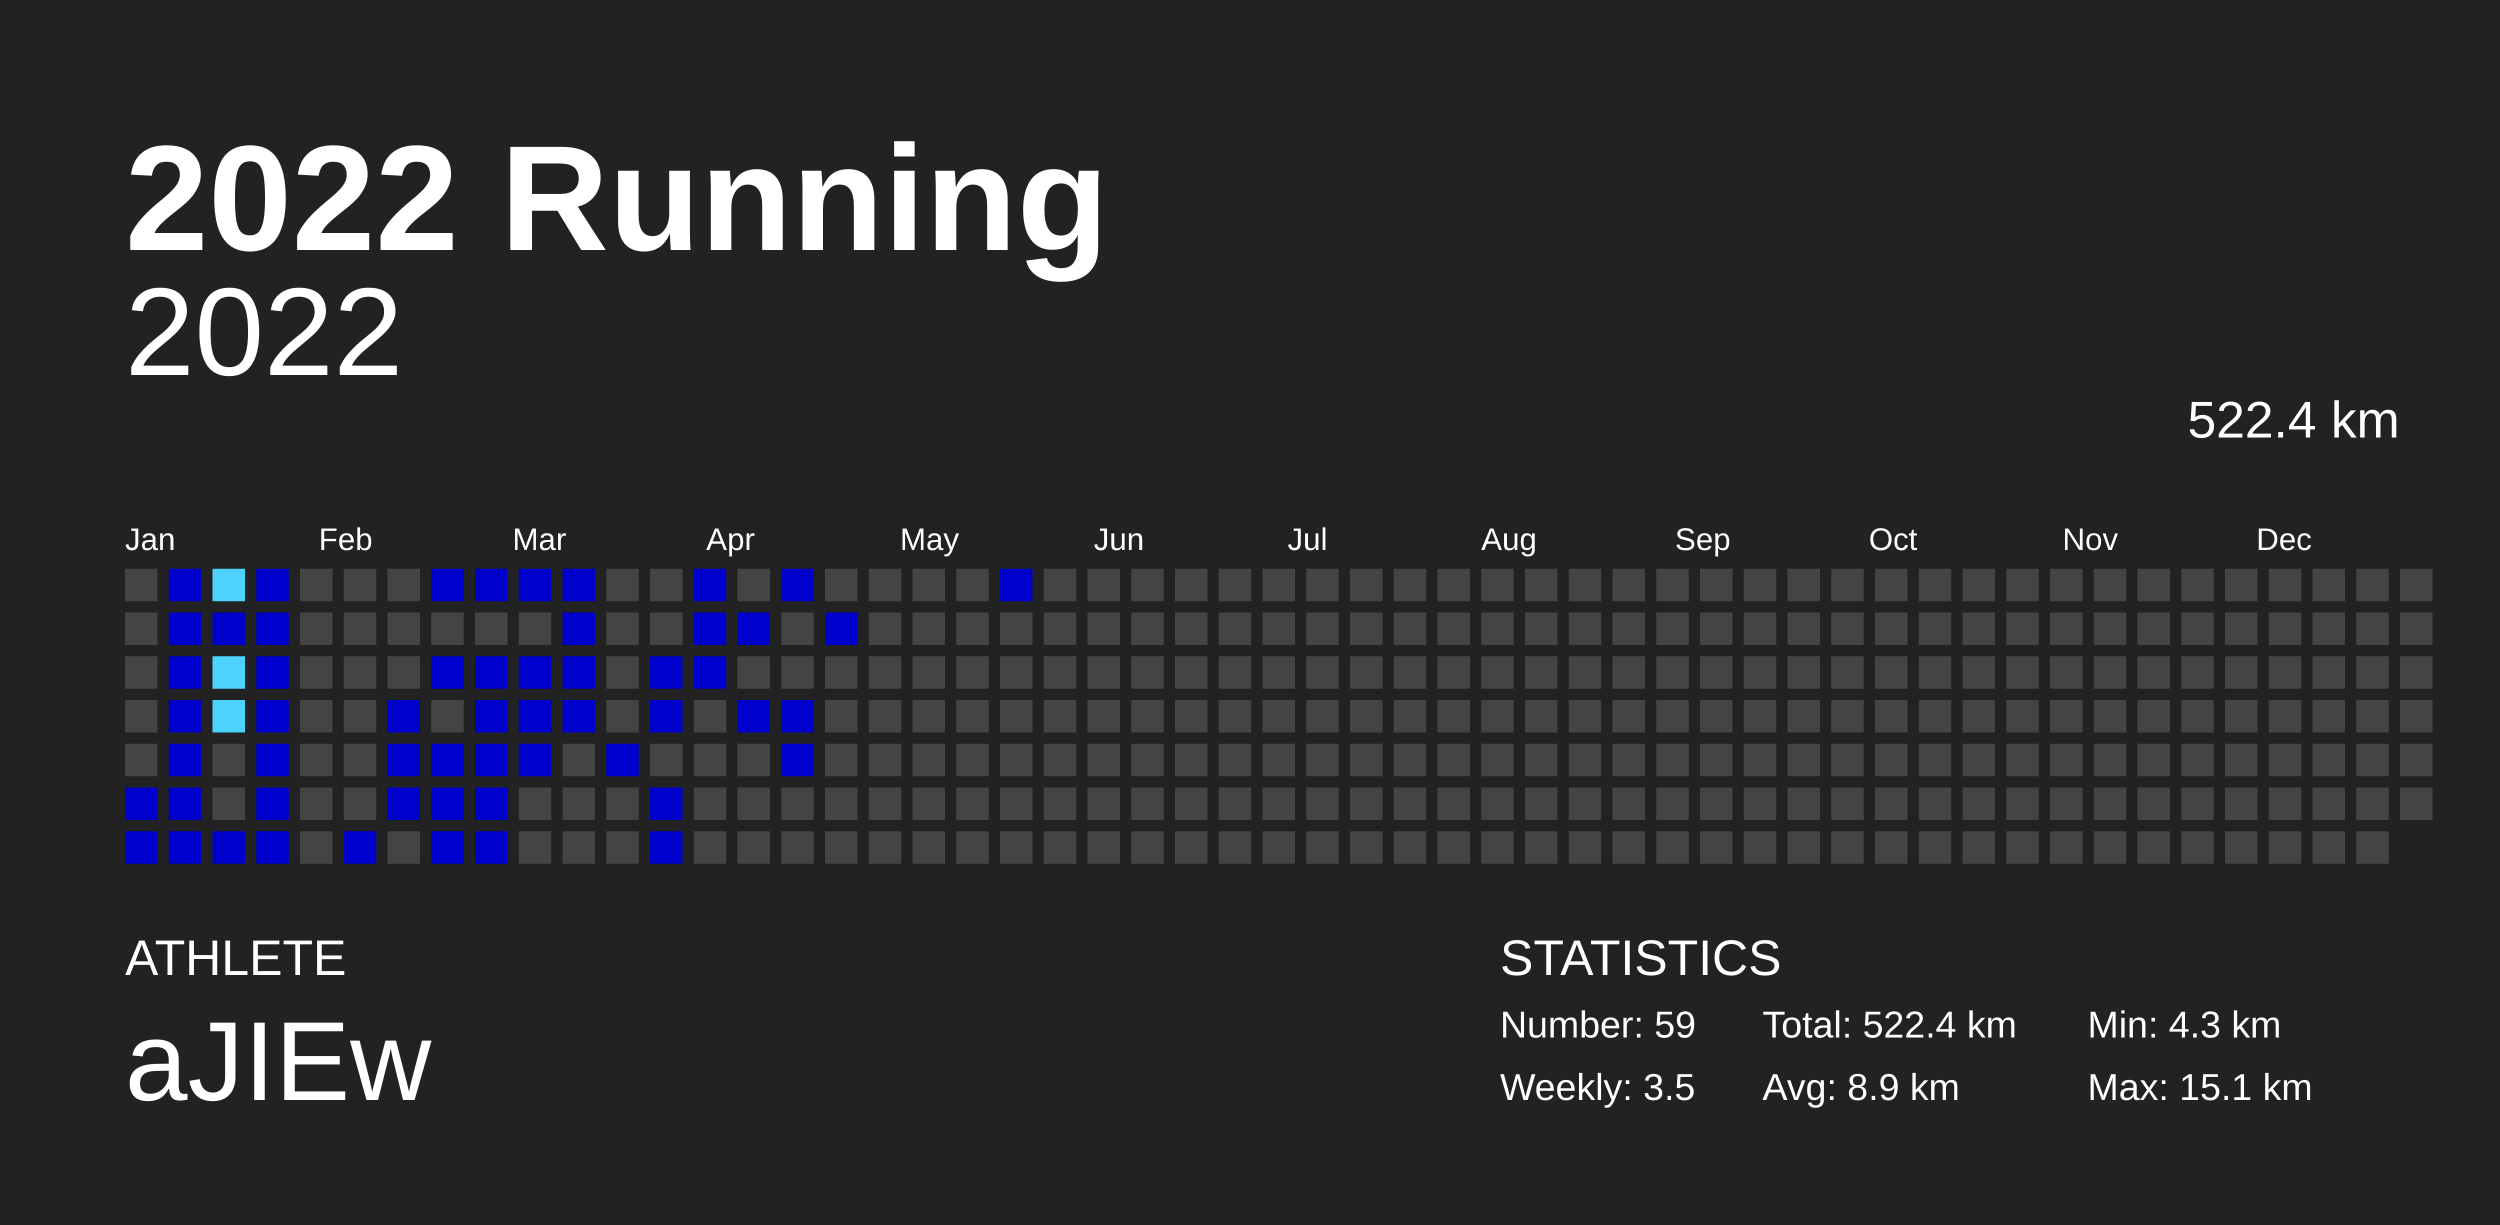
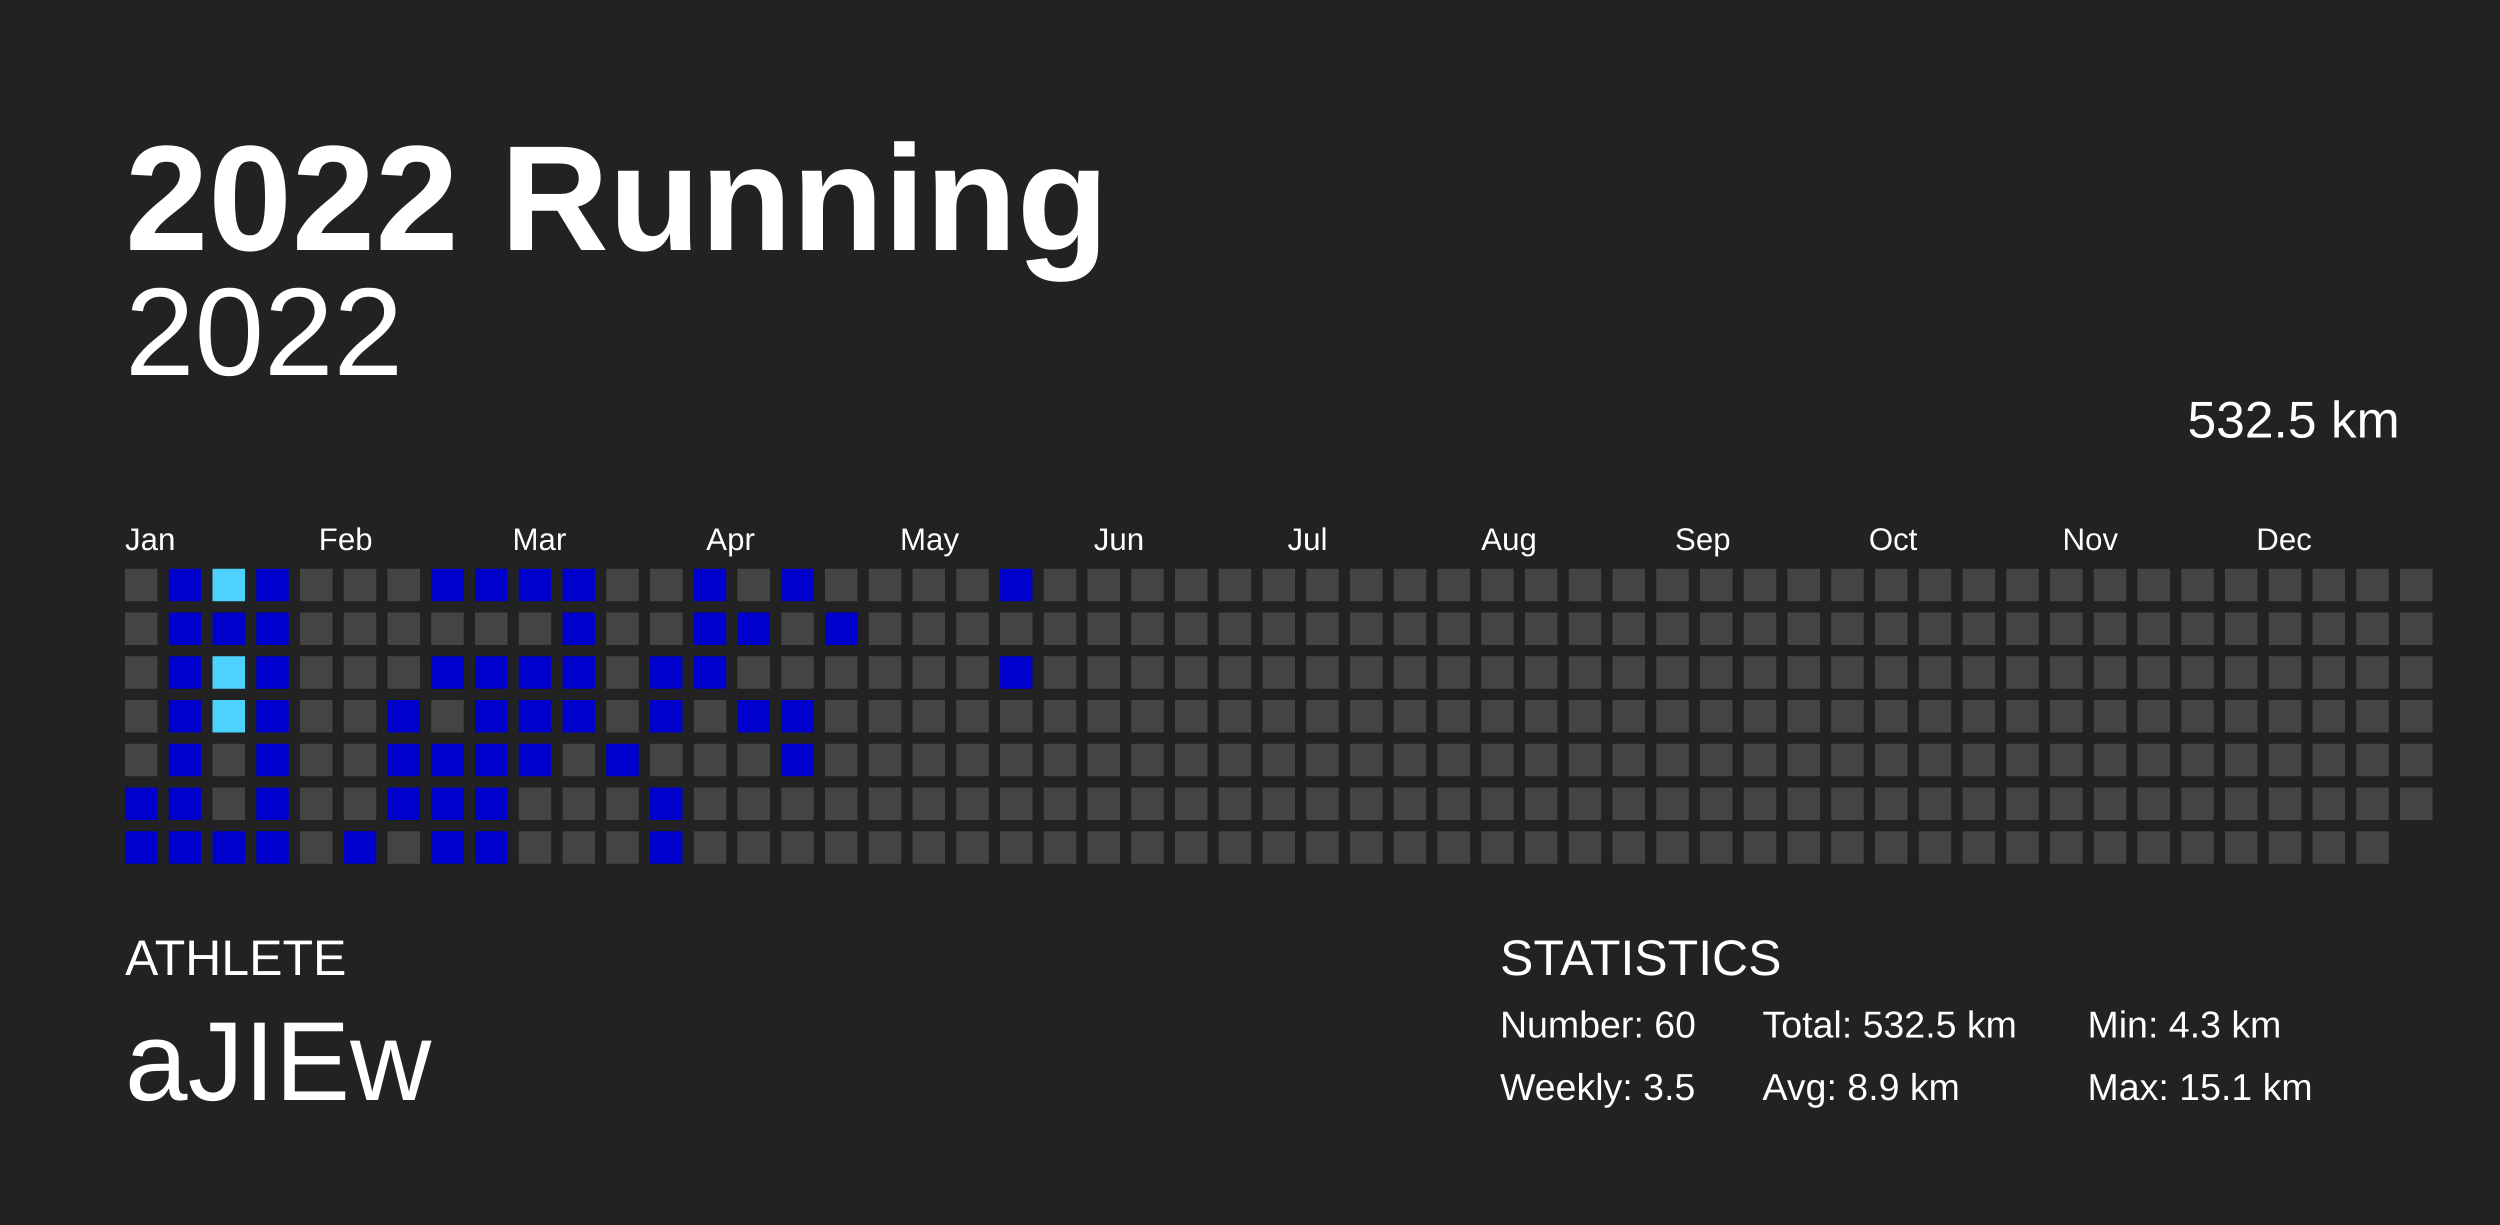
<svg xmlns="http://www.w3.org/2000/svg" baseProfile="full" height="98mm" version="1.1" viewBox="0,0,200,98" width="200mm">
  <defs />
  <rect fill="#222222" height="98" width="200" x="0" y="0" />
  <text fill="#FFFFFF" style="font-size:12px; font-family:Arial; font-weight:bold;" x="10" y="20">2022 Running</text>
  <text fill="#FFFFFF" style="font-size:4px; font-family:Arial" x="10" y="78">ATHLETE</text>
  <text fill="#FFFFFF" style="font-size:9px; font-family:Arial" x="10" y="88">aJIEw</text>
  <text fill="#FFFFFF" style="font-size:4px; font-family:Arial" x="120" y="78">STATISTICS</text>
-   <text fill="#FFFFFF" style="font-size:3px; font-family:Arial" x="120" y="83">Number: 59</text>
+   <text fill="#FFFFFF" style="font-size:3px; font-family:Arial" x="120" y="83">Number: 60</text>
  <text fill="#FFFFFF" style="font-size:3px; font-family:Arial" x="120" y="88">Weekly: 3.5</text>
-   <text fill="#FFFFFF" style="font-size:3px; font-family:Arial" x="141" y="83">Total: 522.4 km</text>
+   <text fill="#FFFFFF" style="font-size:3px; font-family:Arial" x="141" y="83">Total: 532.5 km</text>
  <text fill="#FFFFFF" style="font-size:3px; font-family:Arial" x="141" y="88">Avg: 8.9 km</text>
  <text fill="#FFFFFF" style="font-size:3px; font-family:Arial" x="167" y="83">Min: 4.3 km</text>
  <text fill="#FFFFFF" style="font-size:3px; font-family:Arial" x="167" y="88">Max: 15.1 km</text>
  <text alignment-baseline="hanging" fill="#FFFFFF" style="font-size:10.0px; font-family:Arial;" x="10" y="30">2022</text>
-   <text alignment-baseline="hanging" fill="#FFFFFF" style="font-size:4.125px; font-family:Arial;" x="175" y="35">522.4 km</text>
+   <text alignment-baseline="hanging" fill="#FFFFFF" style="font-size:4.125px; font-family:Arial;" x="175" y="35">532.5 km</text>
  <text fill="#FFFFFF" style="font-size:2.5px; font-family:Arial" x="10.0" y="44">Jan</text>
  <text fill="#FFFFFF" style="font-size:2.5px; font-family:Arial" x="25.5" y="44">Feb</text>
  <text fill="#FFFFFF" style="font-size:2.5px; font-family:Arial" x="41.0" y="44">Mar</text>
  <text fill="#FFFFFF" style="font-size:2.5px; font-family:Arial" x="56.5" y="44">Apr</text>
  <text fill="#FFFFFF" style="font-size:2.5px; font-family:Arial" x="72.0" y="44">May</text>
  <text fill="#FFFFFF" style="font-size:2.5px; font-family:Arial" x="87.5" y="44">Jun</text>
  <text fill="#FFFFFF" style="font-size:2.5px; font-family:Arial" x="103.0" y="44">Jul</text>
  <text fill="#FFFFFF" style="font-size:2.5px; font-family:Arial" x="118.5" y="44">Aug</text>
  <text fill="#FFFFFF" style="font-size:2.5px; font-family:Arial" x="134.0" y="44">Sep</text>
  <text fill="#FFFFFF" style="font-size:2.5px; font-family:Arial" x="149.5" y="44">Oct</text>
  <text fill="#FFFFFF" style="font-size:2.5px; font-family:Arial" x="165.0" y="44">Nov</text>
  <text fill="#FFFFFF" style="font-size:2.5px; font-family:Arial" x="180.5" y="44">Dec</text>
  <rect fill="#444444" height="2.6" width="2.6" x="10.0" y="45.5" />
  <rect fill="#444444" height="2.6" width="2.6" x="10.0" y="49.0" />
  <rect fill="#444444" height="2.6" width="2.6" x="10.0" y="52.5" />
  <rect fill="#444444" height="2.6" width="2.6" x="10.0" y="56.0" />
  <rect fill="#444444" height="2.6" width="2.6" x="10.0" y="59.5" />
  <rect fill="mediumblue" height="2.6" width="2.6" x="10.0" y="63.0" />
  <rect fill="mediumblue" height="2.6" width="2.6" x="10.0" y="66.5" />
  <rect fill="mediumblue" height="2.6" width="2.6" x="13.5" y="45.5" />
  <rect fill="mediumblue" height="2.6" width="2.6" x="13.5" y="49.0" />
  <rect fill="mediumblue" height="2.6" width="2.6" x="13.5" y="52.5" />
  <rect fill="mediumblue" height="2.6" width="2.6" x="13.5" y="56.0" />
  <rect fill="mediumblue" height="2.6" width="2.6" x="13.5" y="59.5" />
  <rect fill="mediumblue" height="2.6" width="2.6" x="13.5" y="63.0" />
  <rect fill="mediumblue" height="2.6" width="2.6" x="13.5" y="66.5" />
  <rect fill="#4dd2ff" height="2.6" width="2.6" x="17.0" y="45.5" />
  <rect fill="mediumblue" height="2.6" width="2.6" x="17.0" y="49.0" />
  <rect fill="#4dd2ff" height="2.6" width="2.6" x="17.0" y="52.5" />
  <rect fill="#4dd2ff" height="2.6" width="2.6" x="17.0" y="56.0" />
  <rect fill="#444444" height="2.6" width="2.6" x="17.0" y="59.5" />
  <rect fill="#444444" height="2.6" width="2.6" x="17.0" y="63.0" />
  <rect fill="mediumblue" height="2.6" width="2.6" x="17.0" y="66.5" />
  <rect fill="mediumblue" height="2.6" width="2.6" x="20.5" y="45.5" />
  <rect fill="mediumblue" height="2.6" width="2.6" x="20.5" y="49.0" />
  <rect fill="mediumblue" height="2.6" width="2.6" x="20.5" y="52.5" />
  <rect fill="mediumblue" height="2.6" width="2.6" x="20.5" y="56.0" />
  <rect fill="mediumblue" height="2.6" width="2.6" x="20.5" y="59.5" />
  <rect fill="mediumblue" height="2.6" width="2.6" x="20.5" y="63.0" />
  <rect fill="mediumblue" height="2.6" width="2.6" x="20.5" y="66.5" />
  <rect fill="#444444" height="2.6" width="2.6" x="24.0" y="45.5" />
  <rect fill="#444444" height="2.6" width="2.6" x="24.0" y="49.0" />
  <rect fill="#444444" height="2.6" width="2.6" x="24.0" y="52.5" />
  <rect fill="#444444" height="2.6" width="2.6" x="24.0" y="56.0" />
  <rect fill="#444444" height="2.6" width="2.6" x="24.0" y="59.5" />
  <rect fill="#444444" height="2.6" width="2.6" x="24.0" y="63.0" />
  <rect fill="#444444" height="2.6" width="2.6" x="24.0" y="66.5" />
  <rect fill="#444444" height="2.6" width="2.6" x="27.5" y="45.5" />
  <rect fill="#444444" height="2.6" width="2.6" x="27.5" y="49.0" />
  <rect fill="#444444" height="2.6" width="2.6" x="27.5" y="52.5" />
  <rect fill="#444444" height="2.6" width="2.6" x="27.5" y="56.0" />
  <rect fill="#444444" height="2.6" width="2.6" x="27.5" y="59.5" />
  <rect fill="#444444" height="2.6" width="2.6" x="27.5" y="63.0" />
  <rect fill="mediumblue" height="2.6" width="2.6" x="27.5" y="66.5" />
  <rect fill="#444444" height="2.6" width="2.6" x="31.0" y="45.5" />
  <rect fill="#444444" height="2.6" width="2.6" x="31.0" y="49.0" />
  <rect fill="#444444" height="2.6" width="2.6" x="31.0" y="52.5" />
  <rect fill="mediumblue" height="2.6" width="2.6" x="31.0" y="56.0" />
  <rect fill="mediumblue" height="2.6" width="2.6" x="31.0" y="59.5" />
  <rect fill="mediumblue" height="2.6" width="2.6" x="31.0" y="63.0" />
  <rect fill="#444444" height="2.6" width="2.6" x="31.0" y="66.5" />
  <rect fill="mediumblue" height="2.6" width="2.6" x="34.5" y="45.5" />
  <rect fill="#444444" height="2.6" width="2.6" x="34.5" y="49.0" />
  <rect fill="mediumblue" height="2.6" width="2.6" x="34.5" y="52.5" />
  <rect fill="#444444" height="2.6" width="2.6" x="34.5" y="56.0" />
  <rect fill="mediumblue" height="2.6" width="2.6" x="34.5" y="59.5" />
  <rect fill="mediumblue" height="2.6" width="2.6" x="34.5" y="63.0" />
  <rect fill="mediumblue" height="2.6" width="2.6" x="34.5" y="66.5" />
  <rect fill="mediumblue" height="2.6" width="2.6" x="38.0" y="45.5" />
  <rect fill="#444444" height="2.6" width="2.6" x="38.0" y="49.0" />
  <rect fill="mediumblue" height="2.6" width="2.6" x="38.0" y="52.5" />
  <rect fill="mediumblue" height="2.6" width="2.6" x="38.0" y="56.0" />
  <rect fill="mediumblue" height="2.6" width="2.6" x="38.0" y="59.5" />
  <rect fill="mediumblue" height="2.6" width="2.6" x="38.0" y="63.0" />
  <rect fill="mediumblue" height="2.6" width="2.6" x="38.0" y="66.5" />
  <rect fill="mediumblue" height="2.6" width="2.6" x="41.5" y="45.5" />
  <rect fill="#444444" height="2.6" width="2.6" x="41.5" y="49.0" />
  <rect fill="mediumblue" height="2.6" width="2.6" x="41.5" y="52.5" />
  <rect fill="mediumblue" height="2.6" width="2.6" x="41.5" y="56.0" />
  <rect fill="mediumblue" height="2.6" width="2.6" x="41.5" y="59.5" />
  <rect fill="#444444" height="2.6" width="2.6" x="41.5" y="63.0" />
  <rect fill="#444444" height="2.6" width="2.6" x="41.5" y="66.5" />
  <rect fill="mediumblue" height="2.6" width="2.6" x="45.0" y="45.5" />
  <rect fill="mediumblue" height="2.6" width="2.6" x="45.0" y="49.0" />
  <rect fill="mediumblue" height="2.6" width="2.6" x="45.0" y="52.5" />
  <rect fill="mediumblue" height="2.6" width="2.6" x="45.0" y="56.0" />
  <rect fill="#444444" height="2.6" width="2.6" x="45.0" y="59.5" />
  <rect fill="#444444" height="2.6" width="2.6" x="45.0" y="63.0" />
  <rect fill="#444444" height="2.6" width="2.6" x="45.0" y="66.5" />
  <rect fill="#444444" height="2.6" width="2.6" x="48.5" y="45.5" />
  <rect fill="#444444" height="2.6" width="2.6" x="48.5" y="49.0" />
  <rect fill="#444444" height="2.6" width="2.6" x="48.5" y="52.5" />
  <rect fill="#444444" height="2.6" width="2.6" x="48.5" y="56.0" />
  <rect fill="mediumblue" height="2.6" width="2.6" x="48.5" y="59.5" />
  <rect fill="#444444" height="2.6" width="2.6" x="48.5" y="63.0" />
  <rect fill="#444444" height="2.6" width="2.6" x="48.5" y="66.5" />
  <rect fill="#444444" height="2.6" width="2.6" x="52.0" y="45.5" />
  <rect fill="#444444" height="2.6" width="2.6" x="52.0" y="49.0" />
  <rect fill="mediumblue" height="2.6" width="2.6" x="52.0" y="52.5" />
  <rect fill="mediumblue" height="2.6" width="2.6" x="52.0" y="56.0" />
  <rect fill="#444444" height="2.6" width="2.6" x="52.0" y="59.5" />
  <rect fill="mediumblue" height="2.6" width="2.6" x="52.0" y="63.0" />
  <rect fill="mediumblue" height="2.6" width="2.6" x="52.0" y="66.5" />
  <rect fill="mediumblue" height="2.6" width="2.6" x="55.5" y="45.5" />
  <rect fill="mediumblue" height="2.6" width="2.6" x="55.5" y="49.0" />
  <rect fill="mediumblue" height="2.6" width="2.6" x="55.5" y="52.5" />
  <rect fill="#444444" height="2.6" width="2.6" x="55.5" y="56.0" />
  <rect fill="#444444" height="2.6" width="2.6" x="55.5" y="59.5" />
  <rect fill="#444444" height="2.6" width="2.6" x="55.5" y="63.0" />
  <rect fill="#444444" height="2.6" width="2.6" x="55.5" y="66.5" />
  <rect fill="#444444" height="2.6" width="2.6" x="59.0" y="45.5" />
  <rect fill="mediumblue" height="2.6" width="2.6" x="59.0" y="49.0" />
  <rect fill="#444444" height="2.6" width="2.6" x="59.0" y="52.5" />
  <rect fill="mediumblue" height="2.6" width="2.6" x="59.0" y="56.0" />
  <rect fill="#444444" height="2.6" width="2.6" x="59.0" y="59.5" />
  <rect fill="#444444" height="2.6" width="2.6" x="59.0" y="63.0" />
  <rect fill="#444444" height="2.6" width="2.6" x="59.0" y="66.5" />
  <rect fill="mediumblue" height="2.6" width="2.6" x="62.5" y="45.5" />
  <rect fill="#444444" height="2.6" width="2.6" x="62.5" y="49.0" />
  <rect fill="#444444" height="2.6" width="2.6" x="62.5" y="52.5" />
  <rect fill="mediumblue" height="2.6" width="2.6" x="62.5" y="56.0" />
  <rect fill="mediumblue" height="2.6" width="2.6" x="62.5" y="59.5" />
  <rect fill="#444444" height="2.6" width="2.6" x="62.5" y="63.0" />
  <rect fill="#444444" height="2.6" width="2.6" x="62.5" y="66.5" />
  <rect fill="#444444" height="2.6" width="2.6" x="66.0" y="45.5" />
  <rect fill="mediumblue" height="2.6" width="2.6" x="66.0" y="49.0" />
  <rect fill="#444444" height="2.6" width="2.6" x="66.0" y="52.5" />
  <rect fill="#444444" height="2.6" width="2.6" x="66.0" y="56.0" />
  <rect fill="#444444" height="2.6" width="2.6" x="66.0" y="59.5" />
  <rect fill="#444444" height="2.6" width="2.6" x="66.0" y="63.0" />
  <rect fill="#444444" height="2.6" width="2.6" x="66.0" y="66.5" />
  <rect fill="#444444" height="2.6" width="2.6" x="69.5" y="45.5" />
  <rect fill="#444444" height="2.6" width="2.6" x="69.5" y="49.0" />
  <rect fill="#444444" height="2.6" width="2.6" x="69.5" y="52.5" />
  <rect fill="#444444" height="2.6" width="2.6" x="69.5" y="56.0" />
  <rect fill="#444444" height="2.6" width="2.6" x="69.5" y="59.5" />
  <rect fill="#444444" height="2.6" width="2.6" x="69.5" y="63.0" />
  <rect fill="#444444" height="2.6" width="2.6" x="69.5" y="66.5" />
  <rect fill="#444444" height="2.6" width="2.6" x="73.0" y="45.5" />
  <rect fill="#444444" height="2.6" width="2.6" x="73.0" y="49.0" />
  <rect fill="#444444" height="2.6" width="2.6" x="73.0" y="52.5" />
  <rect fill="#444444" height="2.6" width="2.6" x="73.0" y="56.0" />
  <rect fill="#444444" height="2.6" width="2.6" x="73.0" y="59.5" />
  <rect fill="#444444" height="2.6" width="2.6" x="73.0" y="63.0" />
  <rect fill="#444444" height="2.6" width="2.6" x="73.0" y="66.5" />
  <rect fill="#444444" height="2.6" width="2.6" x="76.5" y="45.5" />
  <rect fill="#444444" height="2.6" width="2.6" x="76.5" y="49.0" />
  <rect fill="#444444" height="2.6" width="2.6" x="76.5" y="52.5" />
  <rect fill="#444444" height="2.6" width="2.6" x="76.5" y="56.0" />
  <rect fill="#444444" height="2.6" width="2.6" x="76.5" y="59.5" />
  <rect fill="#444444" height="2.6" width="2.6" x="76.5" y="63.0" />
  <rect fill="#444444" height="2.6" width="2.6" x="76.5" y="66.5" />
  <rect fill="mediumblue" height="2.6" width="2.6" x="80.0" y="45.5" />
  <rect fill="#444444" height="2.6" width="2.6" x="80.0" y="49.0" />
-   <rect fill="#444444" height="2.6" width="2.6" x="80.0" y="52.5" />
+   <rect fill="mediumblue" height="2.6" width="2.6" x="80.0" y="52.5" />
  <rect fill="#444444" height="2.6" width="2.6" x="80.0" y="56.0" />
  <rect fill="#444444" height="2.6" width="2.6" x="80.0" y="59.5" />
  <rect fill="#444444" height="2.6" width="2.6" x="80.0" y="63.0" />
  <rect fill="#444444" height="2.6" width="2.6" x="80.0" y="66.5" />
  <rect fill="#444444" height="2.6" width="2.6" x="83.5" y="45.5" />
  <rect fill="#444444" height="2.6" width="2.6" x="83.5" y="49.0" />
  <rect fill="#444444" height="2.6" width="2.6" x="83.5" y="52.5" />
  <rect fill="#444444" height="2.6" width="2.6" x="83.5" y="56.0" />
  <rect fill="#444444" height="2.6" width="2.6" x="83.5" y="59.5" />
  <rect fill="#444444" height="2.6" width="2.6" x="83.5" y="63.0" />
  <rect fill="#444444" height="2.6" width="2.6" x="83.5" y="66.5" />
  <rect fill="#444444" height="2.6" width="2.6" x="87.0" y="45.5" />
  <rect fill="#444444" height="2.6" width="2.6" x="87.0" y="49.0" />
  <rect fill="#444444" height="2.6" width="2.6" x="87.0" y="52.5" />
  <rect fill="#444444" height="2.6" width="2.6" x="87.0" y="56.0" />
  <rect fill="#444444" height="2.6" width="2.6" x="87.0" y="59.5" />
  <rect fill="#444444" height="2.6" width="2.6" x="87.0" y="63.0" />
  <rect fill="#444444" height="2.6" width="2.6" x="87.0" y="66.5" />
  <rect fill="#444444" height="2.6" width="2.6" x="90.5" y="45.5" />
  <rect fill="#444444" height="2.6" width="2.6" x="90.5" y="49.0" />
  <rect fill="#444444" height="2.6" width="2.6" x="90.5" y="52.5" />
  <rect fill="#444444" height="2.6" width="2.6" x="90.5" y="56.0" />
  <rect fill="#444444" height="2.6" width="2.6" x="90.5" y="59.5" />
  <rect fill="#444444" height="2.6" width="2.6" x="90.5" y="63.0" />
  <rect fill="#444444" height="2.6" width="2.6" x="90.5" y="66.5" />
  <rect fill="#444444" height="2.6" width="2.6" x="94.0" y="45.5" />
  <rect fill="#444444" height="2.6" width="2.6" x="94.0" y="49.0" />
  <rect fill="#444444" height="2.6" width="2.6" x="94.0" y="52.5" />
  <rect fill="#444444" height="2.6" width="2.6" x="94.0" y="56.0" />
  <rect fill="#444444" height="2.6" width="2.6" x="94.0" y="59.5" />
  <rect fill="#444444" height="2.6" width="2.6" x="94.0" y="63.0" />
  <rect fill="#444444" height="2.6" width="2.6" x="94.0" y="66.5" />
  <rect fill="#444444" height="2.6" width="2.6" x="97.5" y="45.5" />
  <rect fill="#444444" height="2.6" width="2.6" x="97.5" y="49.0" />
  <rect fill="#444444" height="2.6" width="2.6" x="97.5" y="52.5" />
  <rect fill="#444444" height="2.6" width="2.6" x="97.5" y="56.0" />
  <rect fill="#444444" height="2.6" width="2.6" x="97.5" y="59.5" />
  <rect fill="#444444" height="2.6" width="2.6" x="97.5" y="63.0" />
  <rect fill="#444444" height="2.6" width="2.6" x="97.5" y="66.5" />
  <rect fill="#444444" height="2.6" width="2.6" x="101.0" y="45.5" />
  <rect fill="#444444" height="2.6" width="2.6" x="101.0" y="49.0" />
  <rect fill="#444444" height="2.6" width="2.6" x="101.0" y="52.5" />
  <rect fill="#444444" height="2.6" width="2.6" x="101.0" y="56.0" />
  <rect fill="#444444" height="2.6" width="2.6" x="101.0" y="59.5" />
  <rect fill="#444444" height="2.6" width="2.6" x="101.0" y="63.0" />
  <rect fill="#444444" height="2.6" width="2.6" x="101.0" y="66.5" />
  <rect fill="#444444" height="2.6" width="2.6" x="104.5" y="45.5" />
  <rect fill="#444444" height="2.6" width="2.6" x="104.5" y="49.0" />
  <rect fill="#444444" height="2.6" width="2.6" x="104.5" y="52.5" />
  <rect fill="#444444" height="2.6" width="2.6" x="104.5" y="56.0" />
  <rect fill="#444444" height="2.6" width="2.6" x="104.5" y="59.5" />
  <rect fill="#444444" height="2.6" width="2.6" x="104.5" y="63.0" />
  <rect fill="#444444" height="2.6" width="2.6" x="104.5" y="66.5" />
  <rect fill="#444444" height="2.6" width="2.6" x="108.0" y="45.5" />
  <rect fill="#444444" height="2.6" width="2.6" x="108.0" y="49.0" />
  <rect fill="#444444" height="2.6" width="2.6" x="108.0" y="52.5" />
  <rect fill="#444444" height="2.6" width="2.6" x="108.0" y="56.0" />
  <rect fill="#444444" height="2.6" width="2.6" x="108.0" y="59.5" />
  <rect fill="#444444" height="2.6" width="2.6" x="108.0" y="63.0" />
  <rect fill="#444444" height="2.6" width="2.6" x="108.0" y="66.5" />
  <rect fill="#444444" height="2.6" width="2.6" x="111.5" y="45.5" />
  <rect fill="#444444" height="2.6" width="2.6" x="111.5" y="49.0" />
  <rect fill="#444444" height="2.6" width="2.6" x="111.5" y="52.5" />
  <rect fill="#444444" height="2.6" width="2.6" x="111.5" y="56.0" />
  <rect fill="#444444" height="2.6" width="2.6" x="111.5" y="59.5" />
  <rect fill="#444444" height="2.6" width="2.6" x="111.5" y="63.0" />
  <rect fill="#444444" height="2.6" width="2.6" x="111.5" y="66.5" />
  <rect fill="#444444" height="2.6" width="2.6" x="115.0" y="45.5" />
  <rect fill="#444444" height="2.6" width="2.6" x="115.0" y="49.0" />
  <rect fill="#444444" height="2.6" width="2.6" x="115.0" y="52.5" />
  <rect fill="#444444" height="2.6" width="2.6" x="115.0" y="56.0" />
  <rect fill="#444444" height="2.6" width="2.6" x="115.0" y="59.5" />
  <rect fill="#444444" height="2.6" width="2.6" x="115.0" y="63.0" />
  <rect fill="#444444" height="2.6" width="2.6" x="115.0" y="66.5" />
  <rect fill="#444444" height="2.6" width="2.6" x="118.5" y="45.5" />
  <rect fill="#444444" height="2.6" width="2.6" x="118.5" y="49.0" />
  <rect fill="#444444" height="2.6" width="2.6" x="118.5" y="52.5" />
  <rect fill="#444444" height="2.6" width="2.6" x="118.5" y="56.0" />
  <rect fill="#444444" height="2.6" width="2.6" x="118.5" y="59.5" />
  <rect fill="#444444" height="2.6" width="2.6" x="118.5" y="63.0" />
  <rect fill="#444444" height="2.6" width="2.6" x="118.5" y="66.5" />
  <rect fill="#444444" height="2.6" width="2.6" x="122.0" y="45.5" />
  <rect fill="#444444" height="2.6" width="2.6" x="122.0" y="49.0" />
  <rect fill="#444444" height="2.6" width="2.6" x="122.0" y="52.5" />
  <rect fill="#444444" height="2.6" width="2.6" x="122.0" y="56.0" />
  <rect fill="#444444" height="2.6" width="2.6" x="122.0" y="59.5" />
  <rect fill="#444444" height="2.6" width="2.6" x="122.0" y="63.0" />
  <rect fill="#444444" height="2.6" width="2.6" x="122.0" y="66.5" />
  <rect fill="#444444" height="2.6" width="2.6" x="125.5" y="45.5" />
  <rect fill="#444444" height="2.6" width="2.6" x="125.5" y="49.0" />
  <rect fill="#444444" height="2.6" width="2.6" x="125.5" y="52.5" />
  <rect fill="#444444" height="2.6" width="2.6" x="125.5" y="56.0" />
  <rect fill="#444444" height="2.6" width="2.6" x="125.5" y="59.5" />
  <rect fill="#444444" height="2.6" width="2.6" x="125.5" y="63.0" />
  <rect fill="#444444" height="2.6" width="2.6" x="125.5" y="66.5" />
  <rect fill="#444444" height="2.6" width="2.6" x="129.0" y="45.5" />
  <rect fill="#444444" height="2.6" width="2.6" x="129.0" y="49.0" />
  <rect fill="#444444" height="2.6" width="2.6" x="129.0" y="52.5" />
  <rect fill="#444444" height="2.6" width="2.6" x="129.0" y="56.0" />
  <rect fill="#444444" height="2.6" width="2.6" x="129.0" y="59.5" />
  <rect fill="#444444" height="2.6" width="2.6" x="129.0" y="63.0" />
  <rect fill="#444444" height="2.6" width="2.6" x="129.0" y="66.5" />
  <rect fill="#444444" height="2.6" width="2.6" x="132.5" y="45.5" />
  <rect fill="#444444" height="2.6" width="2.6" x="132.5" y="49.0" />
  <rect fill="#444444" height="2.6" width="2.6" x="132.5" y="52.5" />
  <rect fill="#444444" height="2.6" width="2.6" x="132.5" y="56.0" />
  <rect fill="#444444" height="2.6" width="2.6" x="132.5" y="59.5" />
  <rect fill="#444444" height="2.6" width="2.6" x="132.5" y="63.0" />
  <rect fill="#444444" height="2.6" width="2.6" x="132.5" y="66.5" />
  <rect fill="#444444" height="2.6" width="2.6" x="136.0" y="45.5" />
  <rect fill="#444444" height="2.6" width="2.6" x="136.0" y="49.0" />
  <rect fill="#444444" height="2.6" width="2.6" x="136.0" y="52.5" />
  <rect fill="#444444" height="2.6" width="2.6" x="136.0" y="56.0" />
  <rect fill="#444444" height="2.6" width="2.6" x="136.0" y="59.5" />
  <rect fill="#444444" height="2.6" width="2.6" x="136.0" y="63.0" />
  <rect fill="#444444" height="2.6" width="2.6" x="136.0" y="66.5" />
  <rect fill="#444444" height="2.6" width="2.6" x="139.5" y="45.5" />
  <rect fill="#444444" height="2.6" width="2.6" x="139.5" y="49.0" />
  <rect fill="#444444" height="2.6" width="2.6" x="139.5" y="52.5" />
  <rect fill="#444444" height="2.6" width="2.6" x="139.5" y="56.0" />
  <rect fill="#444444" height="2.6" width="2.6" x="139.5" y="59.5" />
  <rect fill="#444444" height="2.6" width="2.6" x="139.5" y="63.0" />
  <rect fill="#444444" height="2.6" width="2.6" x="139.5" y="66.5" />
  <rect fill="#444444" height="2.6" width="2.6" x="143.0" y="45.5" />
  <rect fill="#444444" height="2.6" width="2.6" x="143.0" y="49.0" />
  <rect fill="#444444" height="2.6" width="2.6" x="143.0" y="52.5" />
  <rect fill="#444444" height="2.6" width="2.6" x="143.0" y="56.0" />
  <rect fill="#444444" height="2.6" width="2.6" x="143.0" y="59.5" />
  <rect fill="#444444" height="2.6" width="2.6" x="143.0" y="63.0" />
  <rect fill="#444444" height="2.6" width="2.6" x="143.0" y="66.5" />
  <rect fill="#444444" height="2.6" width="2.6" x="146.5" y="45.5" />
  <rect fill="#444444" height="2.6" width="2.6" x="146.5" y="49.0" />
  <rect fill="#444444" height="2.6" width="2.6" x="146.5" y="52.5" />
  <rect fill="#444444" height="2.6" width="2.6" x="146.5" y="56.0" />
  <rect fill="#444444" height="2.6" width="2.6" x="146.5" y="59.5" />
  <rect fill="#444444" height="2.6" width="2.6" x="146.5" y="63.0" />
  <rect fill="#444444" height="2.6" width="2.6" x="146.5" y="66.5" />
  <rect fill="#444444" height="2.6" width="2.6" x="150.0" y="45.5" />
  <rect fill="#444444" height="2.6" width="2.6" x="150.0" y="49.0" />
  <rect fill="#444444" height="2.6" width="2.6" x="150.0" y="52.5" />
  <rect fill="#444444" height="2.6" width="2.6" x="150.0" y="56.0" />
  <rect fill="#444444" height="2.6" width="2.6" x="150.0" y="59.5" />
  <rect fill="#444444" height="2.6" width="2.6" x="150.0" y="63.0" />
  <rect fill="#444444" height="2.6" width="2.6" x="150.0" y="66.5" />
  <rect fill="#444444" height="2.6" width="2.6" x="153.5" y="45.5" />
  <rect fill="#444444" height="2.6" width="2.6" x="153.5" y="49.0" />
  <rect fill="#444444" height="2.6" width="2.6" x="153.5" y="52.5" />
  <rect fill="#444444" height="2.6" width="2.6" x="153.5" y="56.0" />
  <rect fill="#444444" height="2.6" width="2.6" x="153.5" y="59.5" />
  <rect fill="#444444" height="2.6" width="2.6" x="153.5" y="63.0" />
  <rect fill="#444444" height="2.6" width="2.6" x="153.5" y="66.5" />
  <rect fill="#444444" height="2.6" width="2.6" x="157.0" y="45.5" />
  <rect fill="#444444" height="2.6" width="2.6" x="157.0" y="49.0" />
  <rect fill="#444444" height="2.6" width="2.6" x="157.0" y="52.5" />
  <rect fill="#444444" height="2.6" width="2.6" x="157.0" y="56.0" />
  <rect fill="#444444" height="2.6" width="2.6" x="157.0" y="59.5" />
  <rect fill="#444444" height="2.6" width="2.6" x="157.0" y="63.0" />
  <rect fill="#444444" height="2.6" width="2.6" x="157.0" y="66.5" />
  <rect fill="#444444" height="2.6" width="2.6" x="160.5" y="45.5" />
  <rect fill="#444444" height="2.6" width="2.6" x="160.5" y="49.0" />
  <rect fill="#444444" height="2.6" width="2.6" x="160.5" y="52.5" />
  <rect fill="#444444" height="2.6" width="2.6" x="160.5" y="56.0" />
  <rect fill="#444444" height="2.6" width="2.6" x="160.5" y="59.5" />
  <rect fill="#444444" height="2.6" width="2.6" x="160.5" y="63.0" />
  <rect fill="#444444" height="2.6" width="2.6" x="160.5" y="66.5" />
  <rect fill="#444444" height="2.6" width="2.6" x="164.0" y="45.5" />
  <rect fill="#444444" height="2.6" width="2.6" x="164.0" y="49.0" />
  <rect fill="#444444" height="2.6" width="2.6" x="164.0" y="52.5" />
  <rect fill="#444444" height="2.6" width="2.6" x="164.0" y="56.0" />
  <rect fill="#444444" height="2.6" width="2.6" x="164.0" y="59.5" />
  <rect fill="#444444" height="2.6" width="2.6" x="164.0" y="63.0" />
  <rect fill="#444444" height="2.6" width="2.6" x="164.0" y="66.5" />
  <rect fill="#444444" height="2.6" width="2.6" x="167.5" y="45.5" />
  <rect fill="#444444" height="2.6" width="2.6" x="167.5" y="49.0" />
  <rect fill="#444444" height="2.6" width="2.6" x="167.5" y="52.5" />
  <rect fill="#444444" height="2.6" width="2.6" x="167.5" y="56.0" />
  <rect fill="#444444" height="2.6" width="2.6" x="167.5" y="59.5" />
  <rect fill="#444444" height="2.6" width="2.6" x="167.5" y="63.0" />
  <rect fill="#444444" height="2.6" width="2.6" x="167.5" y="66.5" />
  <rect fill="#444444" height="2.6" width="2.6" x="171.0" y="45.5" />
  <rect fill="#444444" height="2.6" width="2.6" x="171.0" y="49.0" />
  <rect fill="#444444" height="2.6" width="2.6" x="171.0" y="52.5" />
  <rect fill="#444444" height="2.6" width="2.6" x="171.0" y="56.0" />
  <rect fill="#444444" height="2.6" width="2.6" x="171.0" y="59.5" />
  <rect fill="#444444" height="2.6" width="2.6" x="171.0" y="63.0" />
  <rect fill="#444444" height="2.6" width="2.6" x="171.0" y="66.5" />
  <rect fill="#444444" height="2.6" width="2.6" x="174.5" y="45.5" />
  <rect fill="#444444" height="2.6" width="2.6" x="174.5" y="49.0" />
  <rect fill="#444444" height="2.6" width="2.6" x="174.5" y="52.5" />
  <rect fill="#444444" height="2.6" width="2.6" x="174.5" y="56.0" />
  <rect fill="#444444" height="2.6" width="2.6" x="174.5" y="59.5" />
  <rect fill="#444444" height="2.6" width="2.6" x="174.5" y="63.0" />
  <rect fill="#444444" height="2.6" width="2.6" x="174.5" y="66.5" />
  <rect fill="#444444" height="2.6" width="2.6" x="178.0" y="45.5" />
  <rect fill="#444444" height="2.6" width="2.6" x="178.0" y="49.0" />
  <rect fill="#444444" height="2.6" width="2.6" x="178.0" y="52.5" />
  <rect fill="#444444" height="2.6" width="2.6" x="178.0" y="56.0" />
  <rect fill="#444444" height="2.6" width="2.6" x="178.0" y="59.5" />
  <rect fill="#444444" height="2.6" width="2.6" x="178.0" y="63.0" />
  <rect fill="#444444" height="2.6" width="2.6" x="178.0" y="66.5" />
  <rect fill="#444444" height="2.6" width="2.6" x="181.5" y="45.5" />
  <rect fill="#444444" height="2.6" width="2.6" x="181.5" y="49.0" />
  <rect fill="#444444" height="2.6" width="2.6" x="181.5" y="52.5" />
  <rect fill="#444444" height="2.6" width="2.6" x="181.5" y="56.0" />
  <rect fill="#444444" height="2.6" width="2.6" x="181.5" y="59.5" />
  <rect fill="#444444" height="2.6" width="2.6" x="181.5" y="63.0" />
  <rect fill="#444444" height="2.6" width="2.6" x="181.5" y="66.5" />
  <rect fill="#444444" height="2.6" width="2.6" x="185.0" y="45.5" />
  <rect fill="#444444" height="2.6" width="2.6" x="185.0" y="49.0" />
  <rect fill="#444444" height="2.6" width="2.6" x="185.0" y="52.5" />
  <rect fill="#444444" height="2.6" width="2.6" x="185.0" y="56.0" />
  <rect fill="#444444" height="2.6" width="2.6" x="185.0" y="59.5" />
  <rect fill="#444444" height="2.6" width="2.6" x="185.0" y="63.0" />
  <rect fill="#444444" height="2.6" width="2.6" x="185.0" y="66.5" />
  <rect fill="#444444" height="2.6" width="2.6" x="188.5" y="45.5" />
  <rect fill="#444444" height="2.6" width="2.6" x="188.5" y="49.0" />
  <rect fill="#444444" height="2.6" width="2.6" x="188.5" y="52.5" />
  <rect fill="#444444" height="2.6" width="2.6" x="188.5" y="56.0" />
  <rect fill="#444444" height="2.6" width="2.6" x="188.5" y="59.5" />
  <rect fill="#444444" height="2.6" width="2.6" x="188.5" y="63.0" />
  <rect fill="#444444" height="2.6" width="2.6" x="188.5" y="66.5" />
  <rect fill="#444444" height="2.6" width="2.6" x="192.0" y="45.5" />
  <rect fill="#444444" height="2.6" width="2.6" x="192.0" y="49.0" />
  <rect fill="#444444" height="2.6" width="2.6" x="192.0" y="52.5" />
  <rect fill="#444444" height="2.6" width="2.6" x="192.0" y="56.0" />
  <rect fill="#444444" height="2.6" width="2.6" x="192.0" y="59.5" />
  <rect fill="#444444" height="2.6" width="2.6" x="192.0" y="63.0" />
</svg>
